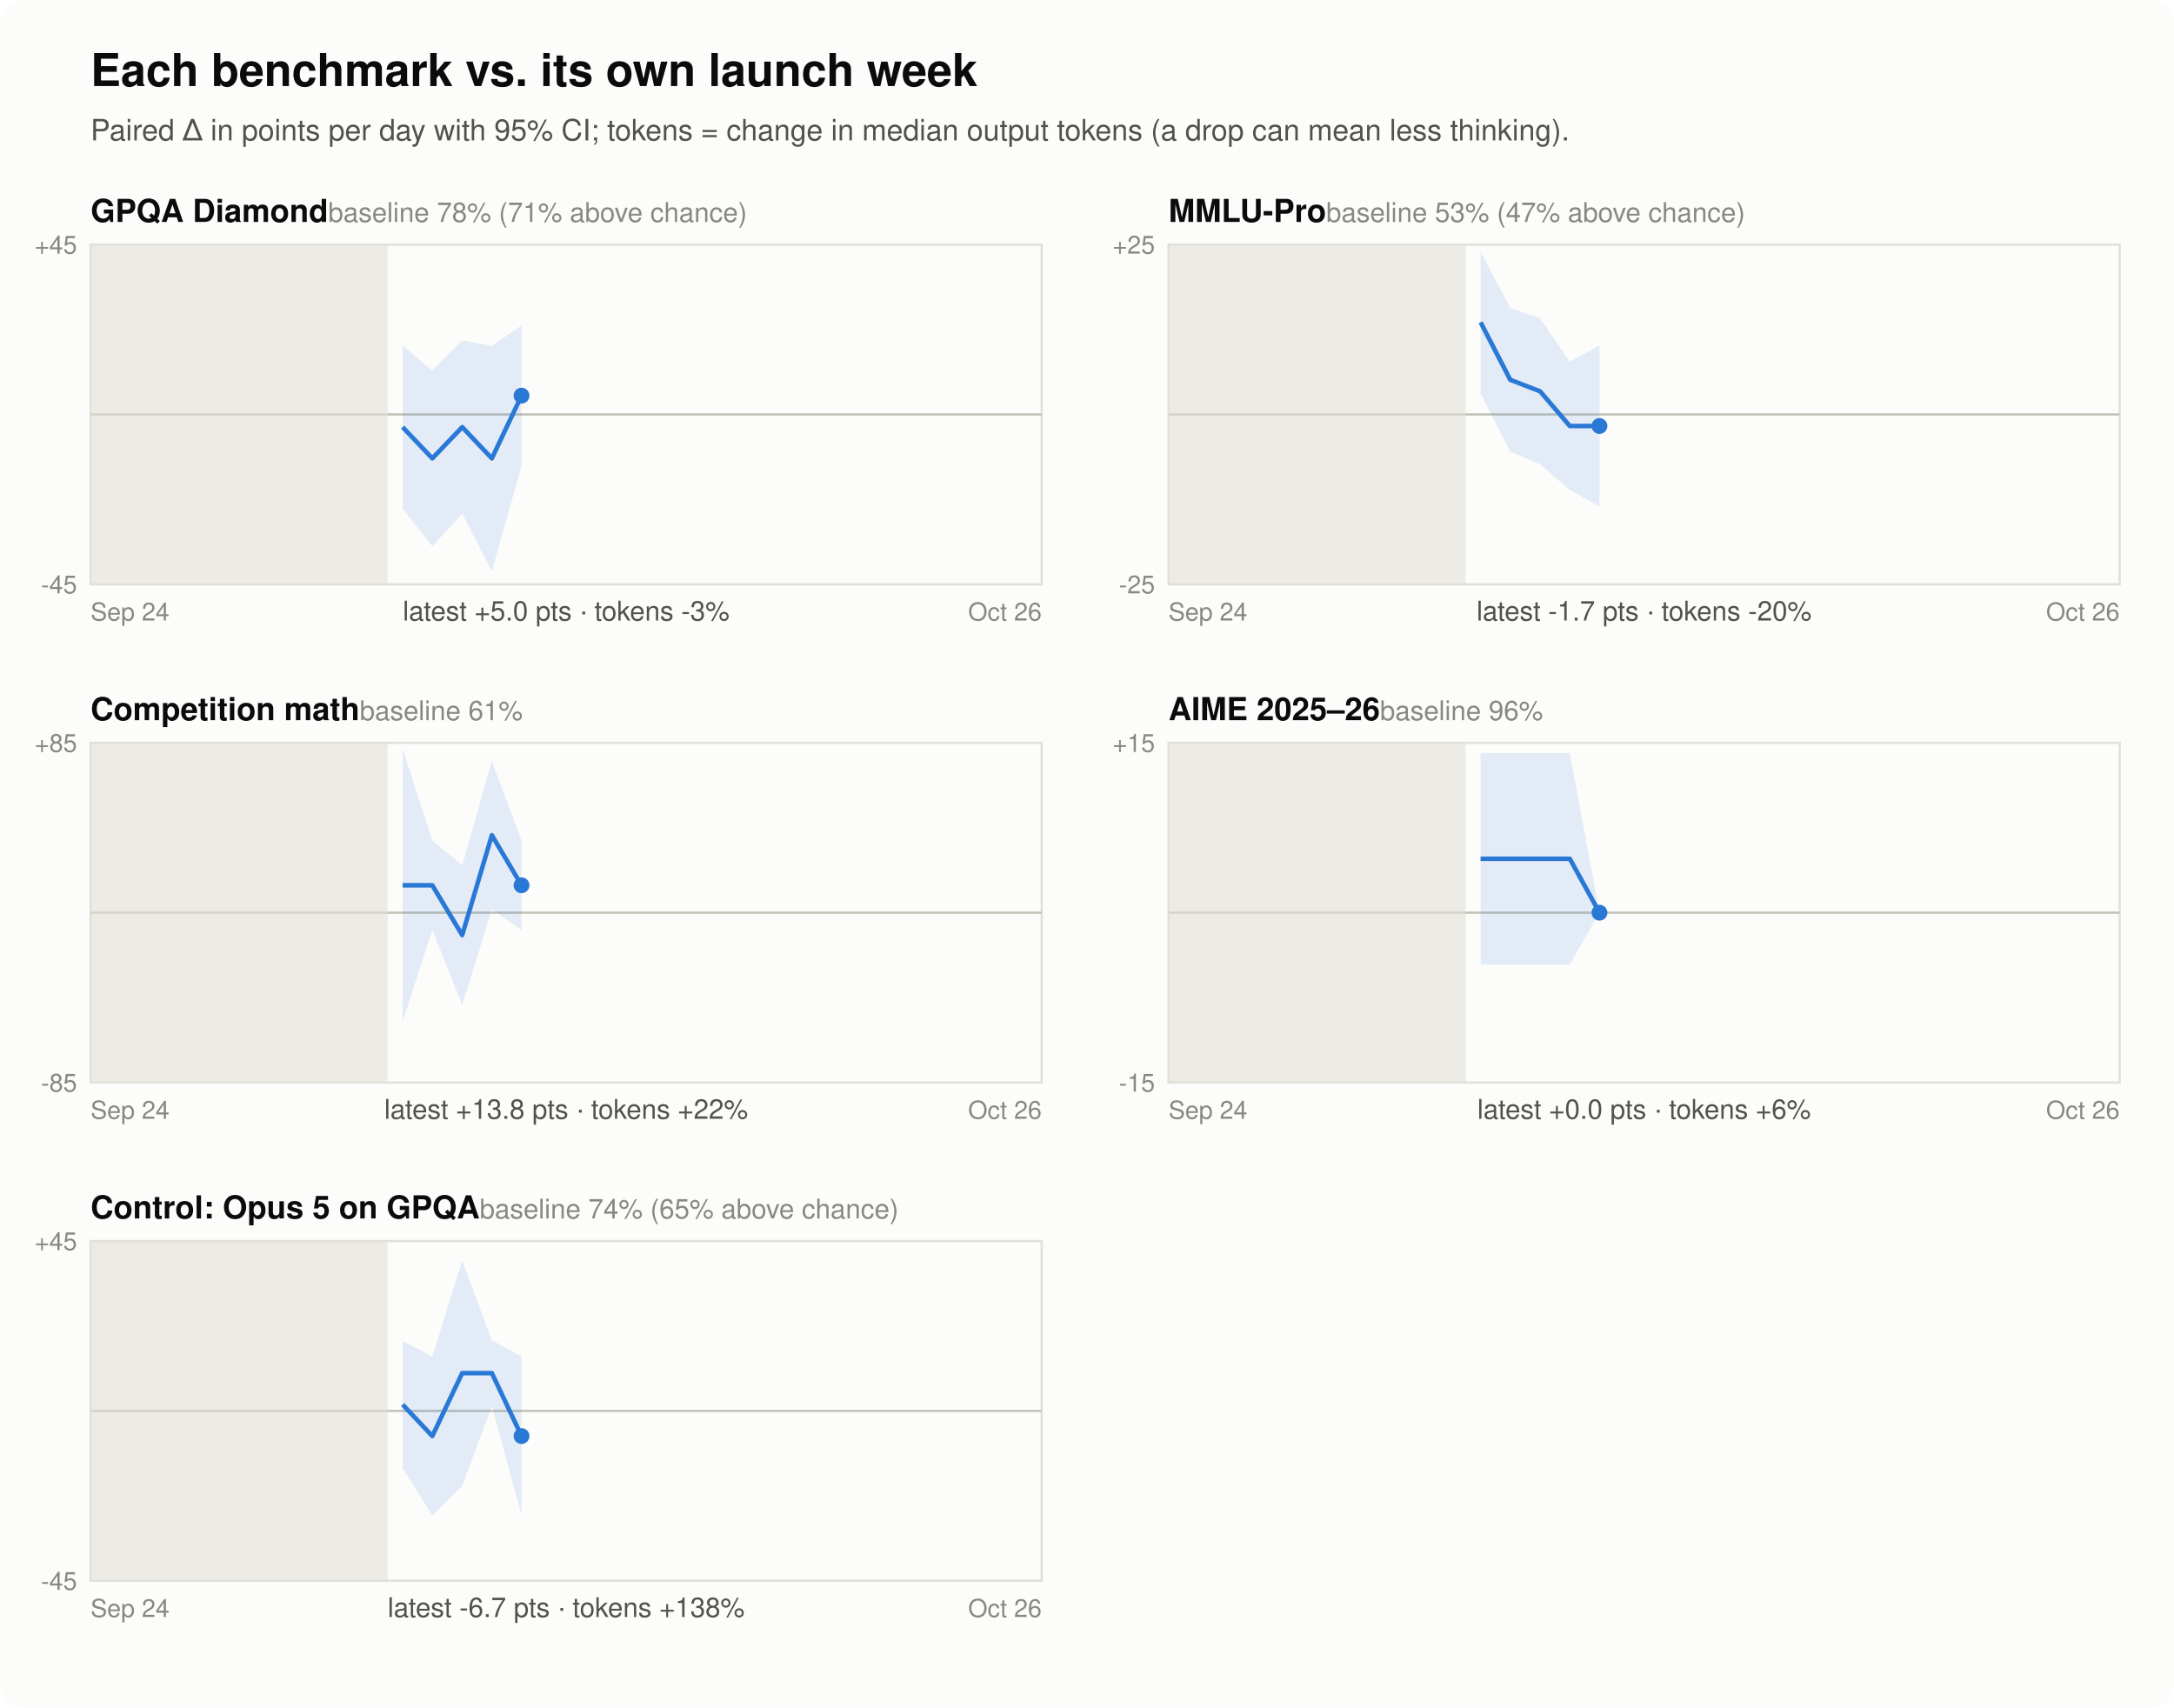
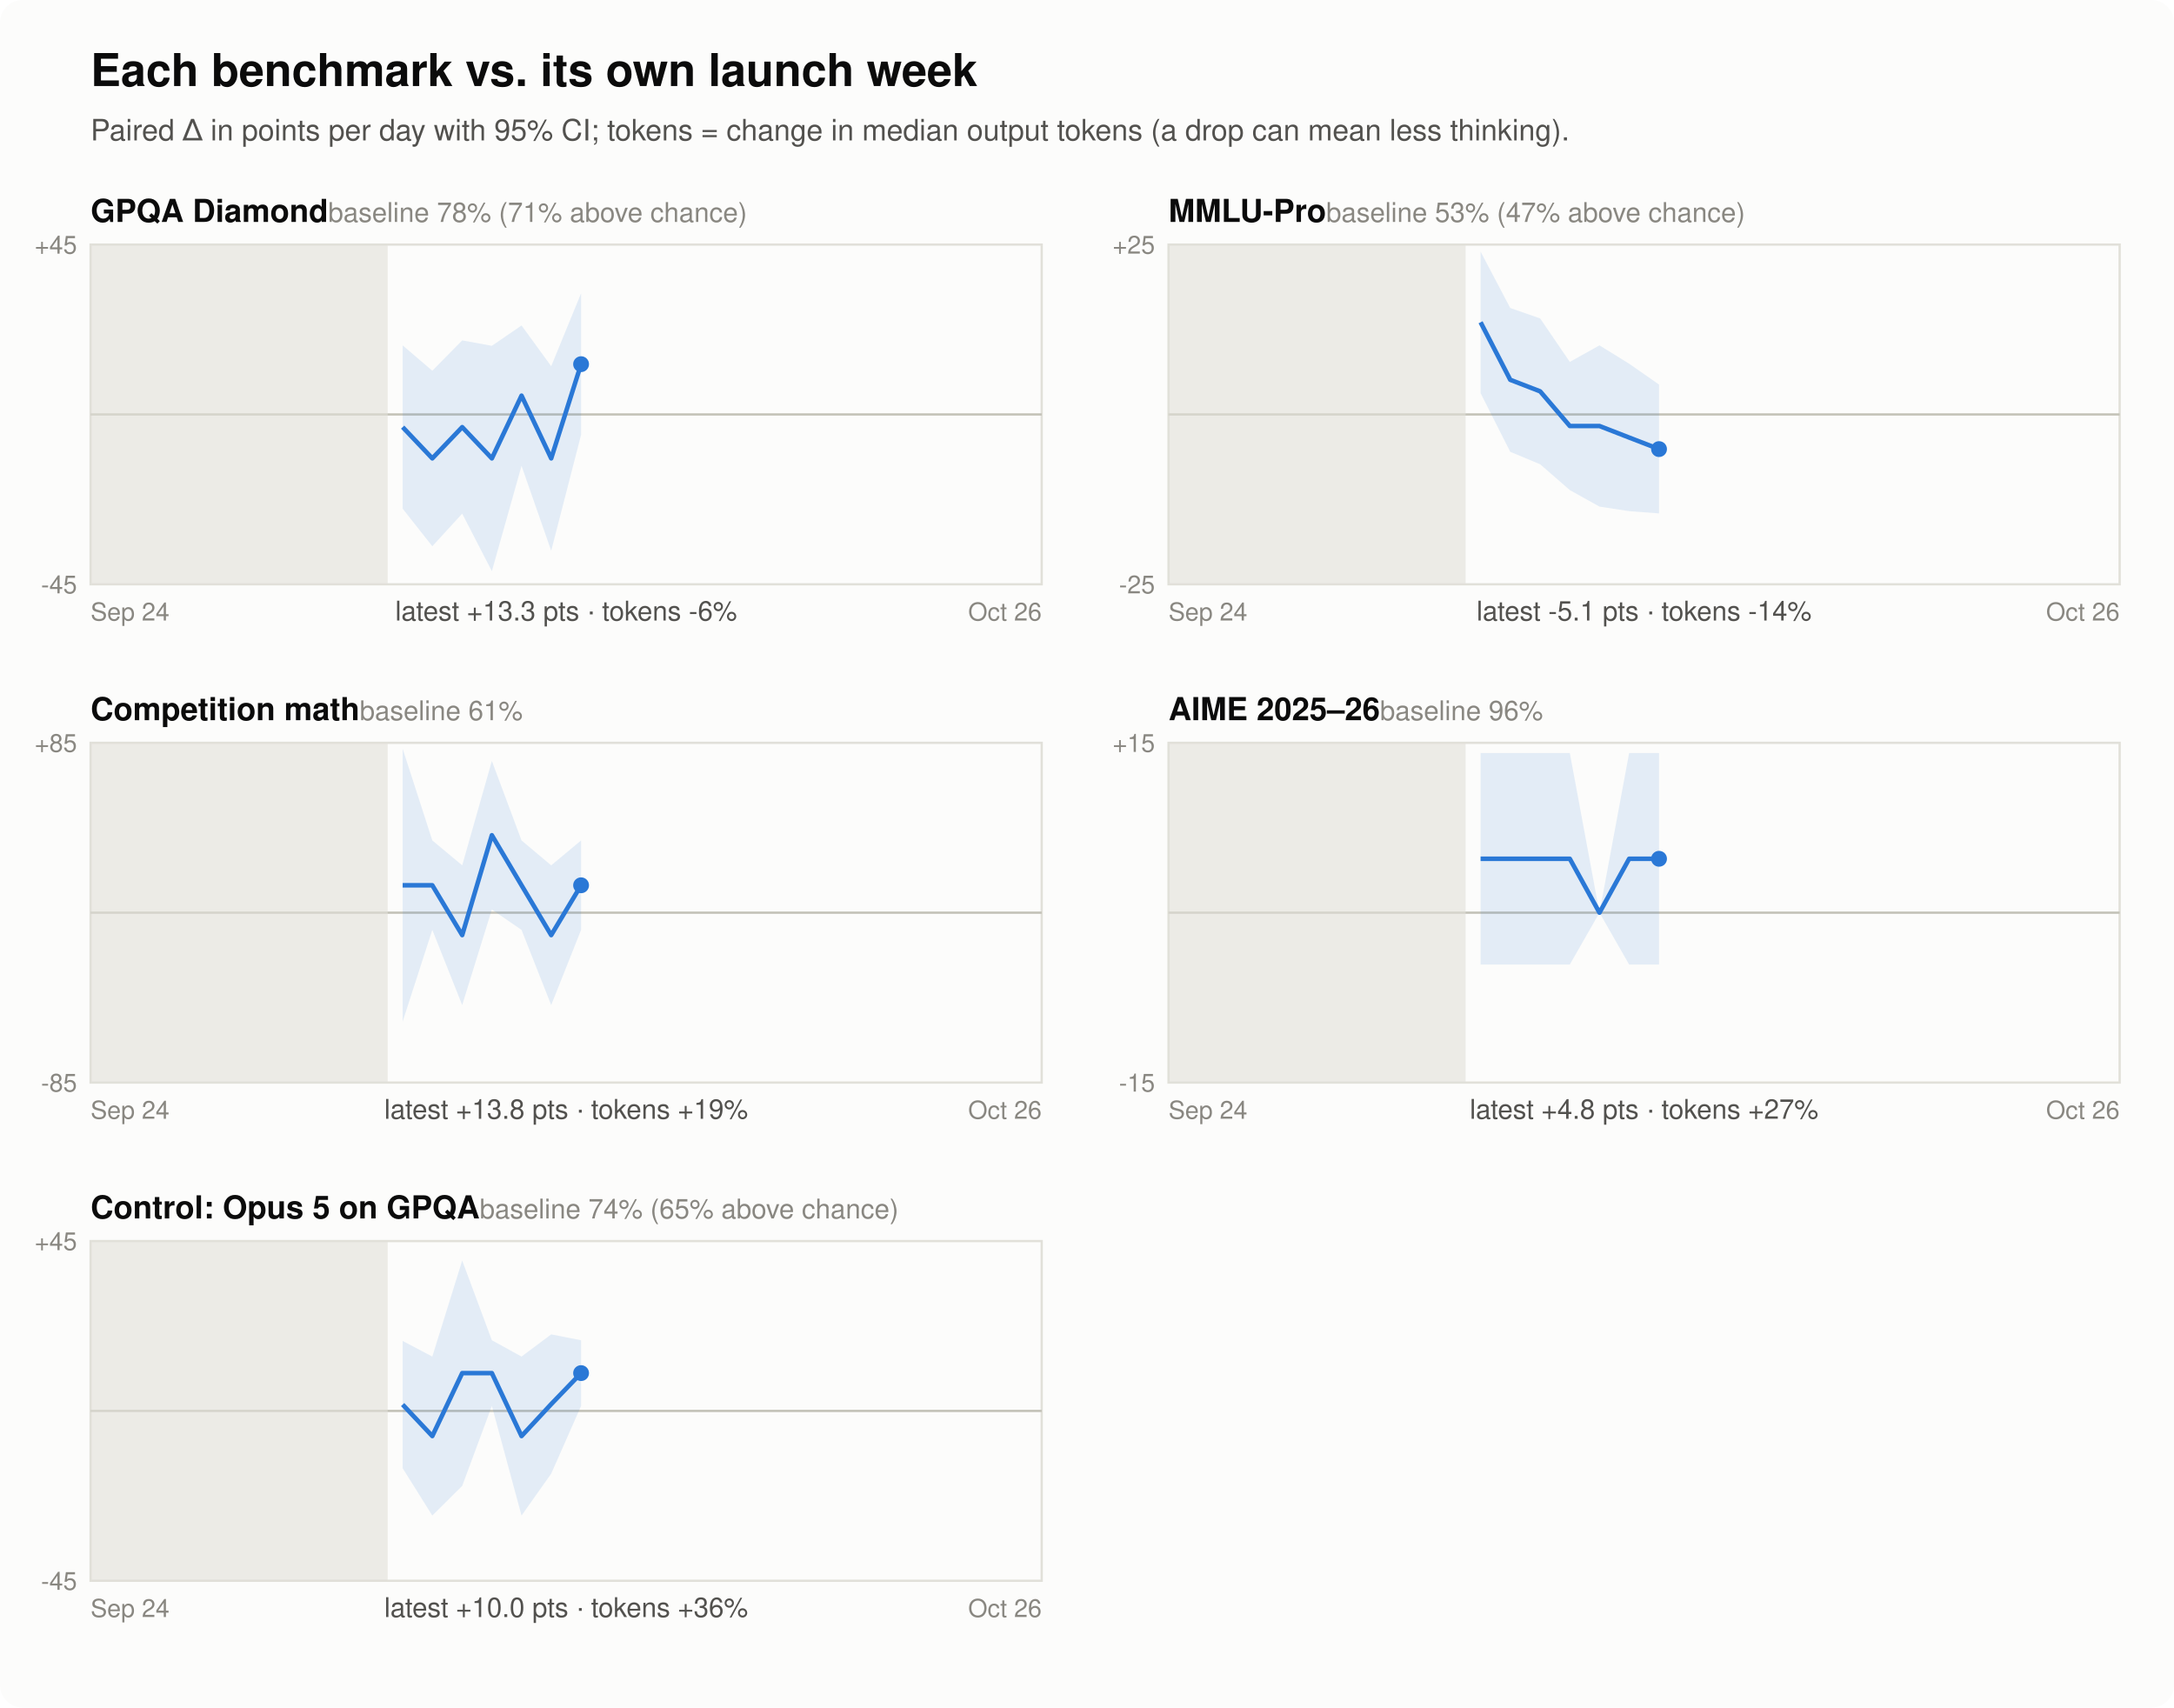
<svg xmlns="http://www.w3.org/2000/svg" width="960" height="754" viewBox="0 0 960 754" font-family="-apple-system, Segoe UI, Helvetica, Arial, sans-serif" role="img" aria-labelledby="ft fd">
  <rect width="960" height="754" rx="10" fill="#fcfcfb" />
  <text x="40" y="38" fill="#0b0b0b" font-size="20" font-weight="600">Each benchmark vs. its own launch week</text>
  <text x="40" y="62" fill="#52514e" font-size="13">Paired Δ in points per day with 95% CI; tokens = change in median output tokens (a drop can mean less thinking).</text>
  <text x="40" y="98" fill="#0b0b0b" font-size="14" font-weight="600">GPQA Diamond<tspan fill="#898781" font-weight="400" font-size="12">  baseline 78% (71% above chance)</tspan>
  </text>
  <rect x="40" y="108" width="420" height="150" fill="none" stroke="#e1e0d9" />
  <line x1="40" y1="183.0" x2="460" y2="183.0" stroke="#c3c2b7" />
  <text x="34" y="262.0" text-anchor="end" fill="#898781" font-size="11">-45</text>
  <text x="34" y="112.0" text-anchor="end" fill="#898781" font-size="11">+45</text>
  <rect x="40.0" y="108" width="131.2" height="150" fill="#e1e0d9" opacity="0.6" />
  <text x="40" y="274" fill="#898781" font-size="11">Sep 24</text>
  <text x="460" y="274" text-anchor="end" fill="#898781" font-size="11">Oct 26</text>
-   <path d="M177.8,152.5 L190.9,163.7 L204.1,150.3 L217.2,152.7 L230.3,143.7 L230.3,205.7 L217.2,252.2 L204.1,226.8 L190.9,241.2 L177.8,224.6 Z" fill="#2a78d6" opacity="0.12" />
-   <path d="M177.8,188.6 L190.9,202.4 L204.1,188.6 L217.2,202.4 L230.3,174.7" fill="none" stroke="#2a78d6" stroke-width="2" stroke-linejoin="round" />
-   <circle cx="230.3" cy="174.7" r="3.5" fill="#2a78d6" />
-   <text x="250.0" y="274" text-anchor="middle" fill="#52514e" font-size="12">latest +5.0 pts · tokens -3%</text>
+   <path d="M177.8,152.5 L190.9,163.7 L204.1,150.3 L217.2,152.7 L230.3,143.7 L243.4,161.7 L256.6,129.5 L256.6,192.0 L243.4,243.2 L230.3,205.7 L217.2,252.2 L204.1,226.8 L190.9,241.2 L177.8,224.6 Z" fill="#2a78d6" opacity="0.12" />
+   <path d="M177.8,188.6 L190.9,202.4 L204.1,188.6 L217.2,202.4 L230.3,174.7 L243.4,202.4 L256.6,160.8" fill="none" stroke="#2a78d6" stroke-width="2" stroke-linejoin="round" />
+   <circle cx="256.6" cy="160.8" r="3.5" fill="#2a78d6" />
+   <text x="250.0" y="274" text-anchor="middle" fill="#52514e" font-size="12">latest +13.3 pts · tokens -6%</text>
  <text x="516" y="98" fill="#0b0b0b" font-size="14" font-weight="600">MMLU-Pro<tspan fill="#898781" font-weight="400" font-size="12">  baseline 53% (47% above chance)</tspan>
  </text>
  <rect x="516" y="108" width="420" height="150" fill="none" stroke="#e1e0d9" />
  <line x1="516" y1="183.0" x2="936" y2="183.0" stroke="#c3c2b7" />
  <text x="510" y="262.0" text-anchor="end" fill="#898781" font-size="11">-25</text>
  <text x="510" y="112.0" text-anchor="end" fill="#898781" font-size="11">+25</text>
  <rect x="516.0" y="108" width="131.2" height="150" fill="#e1e0d9" opacity="0.6" />
  <text x="516" y="274" fill="#898781" font-size="11">Sep 24</text>
  <text x="936" y="274" text-anchor="end" fill="#898781" font-size="11">Oct 26</text>
-   <path d="M653.8,111.1 L666.9,136.0 L680.1,140.6 L693.2,159.8 L706.3,152.5 L706.3,223.7 L693.2,216.4 L680.1,205.0 L666.9,199.5 L653.8,173.6 Z" fill="#2a78d6" opacity="0.12" />
-   <path d="M653.8,142.3 L666.9,167.7 L680.1,172.8 L693.2,188.1 L706.3,188.1" fill="none" stroke="#2a78d6" stroke-width="2" stroke-linejoin="round" />
-   <circle cx="706.3" cy="188.1" r="3.5" fill="#2a78d6" />
-   <text x="726.0" y="274" text-anchor="middle" fill="#52514e" font-size="12">latest -1.7 pts · tokens -20%</text>
+   <path d="M653.8,111.1 L666.9,136.0 L680.1,140.6 L693.2,159.8 L706.3,152.5 L719.4,160.6 L732.6,169.8 L732.6,226.7 L719.4,225.7 L706.3,223.7 L693.2,216.4 L680.1,205.0 L666.9,199.5 L653.8,173.6 Z" fill="#2a78d6" opacity="0.12" />
+   <path d="M653.8,142.3 L666.9,167.7 L680.1,172.8 L693.2,188.1 L706.3,188.1 L719.4,193.2 L732.6,198.3" fill="none" stroke="#2a78d6" stroke-width="2" stroke-linejoin="round" />
+   <circle cx="732.6" cy="198.3" r="3.5" fill="#2a78d6" />
+   <text x="726.0" y="274" text-anchor="middle" fill="#52514e" font-size="12">latest -5.1 pts · tokens -14%</text>
  <text x="40" y="318" fill="#0b0b0b" font-size="14" font-weight="600">Competition math<tspan fill="#898781" font-weight="400" font-size="12">  baseline 61%</tspan>
  </text>
  <rect x="40" y="328" width="420" height="150" fill="none" stroke="#e1e0d9" />
  <line x1="40" y1="403.0" x2="460" y2="403.0" stroke="#c3c2b7" />
  <text x="34" y="482.0" text-anchor="end" fill="#898781" font-size="11">-85</text>
  <text x="34" y="332.0" text-anchor="end" fill="#898781" font-size="11">+85</text>
  <rect x="40.0" y="328" width="131.2" height="150" fill="#e1e0d9" opacity="0.6" />
  <text x="40" y="494" fill="#898781" font-size="11">Sep 24</text>
  <text x="460" y="494" text-anchor="end" fill="#898781" font-size="11">Oct 26</text>
-   <path d="M177.8,330.6 L190.9,371.1 L204.1,382.1 L217.2,336.0 L230.3,371.1 L230.3,410.6 L217.2,401.6 L204.1,443.8 L190.9,410.6 L177.8,451.1 Z" fill="#2a78d6" opacity="0.12" />
-   <path d="M177.8,390.9 L190.9,390.9 L204.1,412.9 L217.2,368.8 L230.3,390.9" fill="none" stroke="#2a78d6" stroke-width="2" stroke-linejoin="round" />
-   <circle cx="230.3" cy="390.9" r="3.5" fill="#2a78d6" />
-   <text x="250.0" y="494" text-anchor="middle" fill="#52514e" font-size="12">latest +13.8 pts · tokens +22%</text>
+   <path d="M177.8,330.6 L190.9,371.1 L204.1,382.1 L217.2,336.0 L230.3,371.1 L243.4,382.1 L256.6,371.1 L256.6,410.6 L243.4,443.8 L230.3,410.6 L217.2,401.6 L204.1,443.8 L190.9,410.6 L177.8,451.1 Z" fill="#2a78d6" opacity="0.12" />
+   <path d="M177.8,390.9 L190.9,390.9 L204.1,412.9 L217.2,368.8 L230.3,390.9 L243.4,412.9 L256.6,390.9" fill="none" stroke="#2a78d6" stroke-width="2" stroke-linejoin="round" />
+   <circle cx="256.6" cy="390.9" r="3.5" fill="#2a78d6" />
+   <text x="250.0" y="494" text-anchor="middle" fill="#52514e" font-size="12">latest +13.8 pts · tokens +19%</text>
  <text x="516" y="318" fill="#0b0b0b" font-size="14" font-weight="600">AIME 2025–26<tspan fill="#898781" font-weight="400" font-size="12">  baseline 96%</tspan>
  </text>
  <rect x="516" y="328" width="420" height="150" fill="none" stroke="#e1e0d9" />
  <line x1="516" y1="403.0" x2="936" y2="403.0" stroke="#c3c2b7" />
  <text x="510" y="482.0" text-anchor="end" fill="#898781" font-size="11">-15</text>
  <text x="510" y="332.0" text-anchor="end" fill="#898781" font-size="11">+15</text>
  <rect x="516.0" y="328" width="131.2" height="150" fill="#e1e0d9" opacity="0.6" />
  <text x="516" y="494" fill="#898781" font-size="11">Sep 24</text>
  <text x="936" y="494" text-anchor="end" fill="#898781" font-size="11">Oct 26</text>
-   <path d="M653.8,332.5 L666.9,332.5 L680.1,332.5 L693.2,332.5 L706.3,403.0 L706.3,403.0 L693.2,425.9 L680.1,425.9 L666.9,425.9 L653.8,425.9 Z" fill="#2a78d6" opacity="0.12" />
-   <path d="M653.8,379.2 L666.9,379.2 L680.1,379.2 L693.2,379.2 L706.3,403.0" fill="none" stroke="#2a78d6" stroke-width="2" stroke-linejoin="round" />
-   <circle cx="706.3" cy="403.0" r="3.5" fill="#2a78d6" />
-   <text x="726.0" y="494" text-anchor="middle" fill="#52514e" font-size="12">latest +0.0 pts · tokens +6%</text>
+   <path d="M653.8,332.5 L666.9,332.5 L680.1,332.5 L693.2,332.5 L706.3,403.0 L719.4,332.5 L732.6,332.5 L732.6,425.9 L719.4,425.9 L706.3,403.0 L693.2,425.9 L680.1,425.9 L666.9,425.9 L653.8,425.9 Z" fill="#2a78d6" opacity="0.12" />
+   <path d="M653.8,379.2 L666.9,379.2 L680.1,379.2 L693.2,379.2 L706.3,403.0 L719.4,379.2 L732.6,379.2" fill="none" stroke="#2a78d6" stroke-width="2" stroke-linejoin="round" />
+   <circle cx="732.6" cy="379.2" r="3.5" fill="#2a78d6" />
+   <text x="726.0" y="494" text-anchor="middle" fill="#52514e" font-size="12">latest +4.8 pts · tokens +27%</text>
  <text x="40" y="538" fill="#0b0b0b" font-size="14" font-weight="600">Control: Opus 5 on GPQA<tspan fill="#898781" font-weight="400" font-size="12">  baseline 74% (65% above chance)</tspan>
  </text>
  <rect x="40" y="548" width="420" height="150" fill="none" stroke="#e1e0d9" />
  <line x1="40" y1="623.0" x2="460" y2="623.0" stroke="#c3c2b7" />
  <text x="34" y="702.0" text-anchor="end" fill="#898781" font-size="11">-45</text>
  <text x="34" y="552.0" text-anchor="end" fill="#898781" font-size="11">+45</text>
  <rect x="40.0" y="548" width="131.2" height="150" fill="#e1e0d9" opacity="0.6" />
  <text x="40" y="714" fill="#898781" font-size="11">Sep 24</text>
  <text x="460" y="714" text-anchor="end" fill="#898781" font-size="11">Oct 26</text>
-   <path d="M177.8,592.1 L190.9,599.0 L204.1,556.6 L217.2,591.8 L230.3,599.0 L230.3,669.2 L217.2,620.8 L204.1,656.1 L190.9,669.2 L177.8,648.3 Z" fill="#2a78d6" opacity="0.12" />
-   <path d="M177.8,620.2 L190.9,634.1 L204.1,606.3 L217.2,606.3 L230.3,634.1" fill="none" stroke="#2a78d6" stroke-width="2" stroke-linejoin="round" />
-   <circle cx="230.3" cy="634.1" r="3.5" fill="#2a78d6" />
-   <text x="250.0" y="714" text-anchor="middle" fill="#52514e" font-size="12">latest -6.7 pts · tokens +138%</text>
+   <path d="M177.8,592.1 L190.9,599.0 L204.1,556.6 L217.2,591.8 L230.3,599.0 L243.4,589.2 L256.6,591.8 L256.6,620.8 L243.4,650.7 L230.3,669.2 L217.2,620.8 L204.1,656.1 L190.9,669.2 L177.8,648.3 Z" fill="#2a78d6" opacity="0.12" />
+   <path d="M177.8,620.2 L190.9,634.1 L204.1,606.3 L217.2,606.3 L230.3,634.1 L243.4,620.0 L256.6,606.3" fill="none" stroke="#2a78d6" stroke-width="2" stroke-linejoin="round" />
+   <circle cx="256.6" cy="606.3" r="3.5" fill="#2a78d6" />
+   <text x="250.0" y="714" text-anchor="middle" fill="#52514e" font-size="12">latest +10.0 pts · tokens +36%</text>
</svg>
